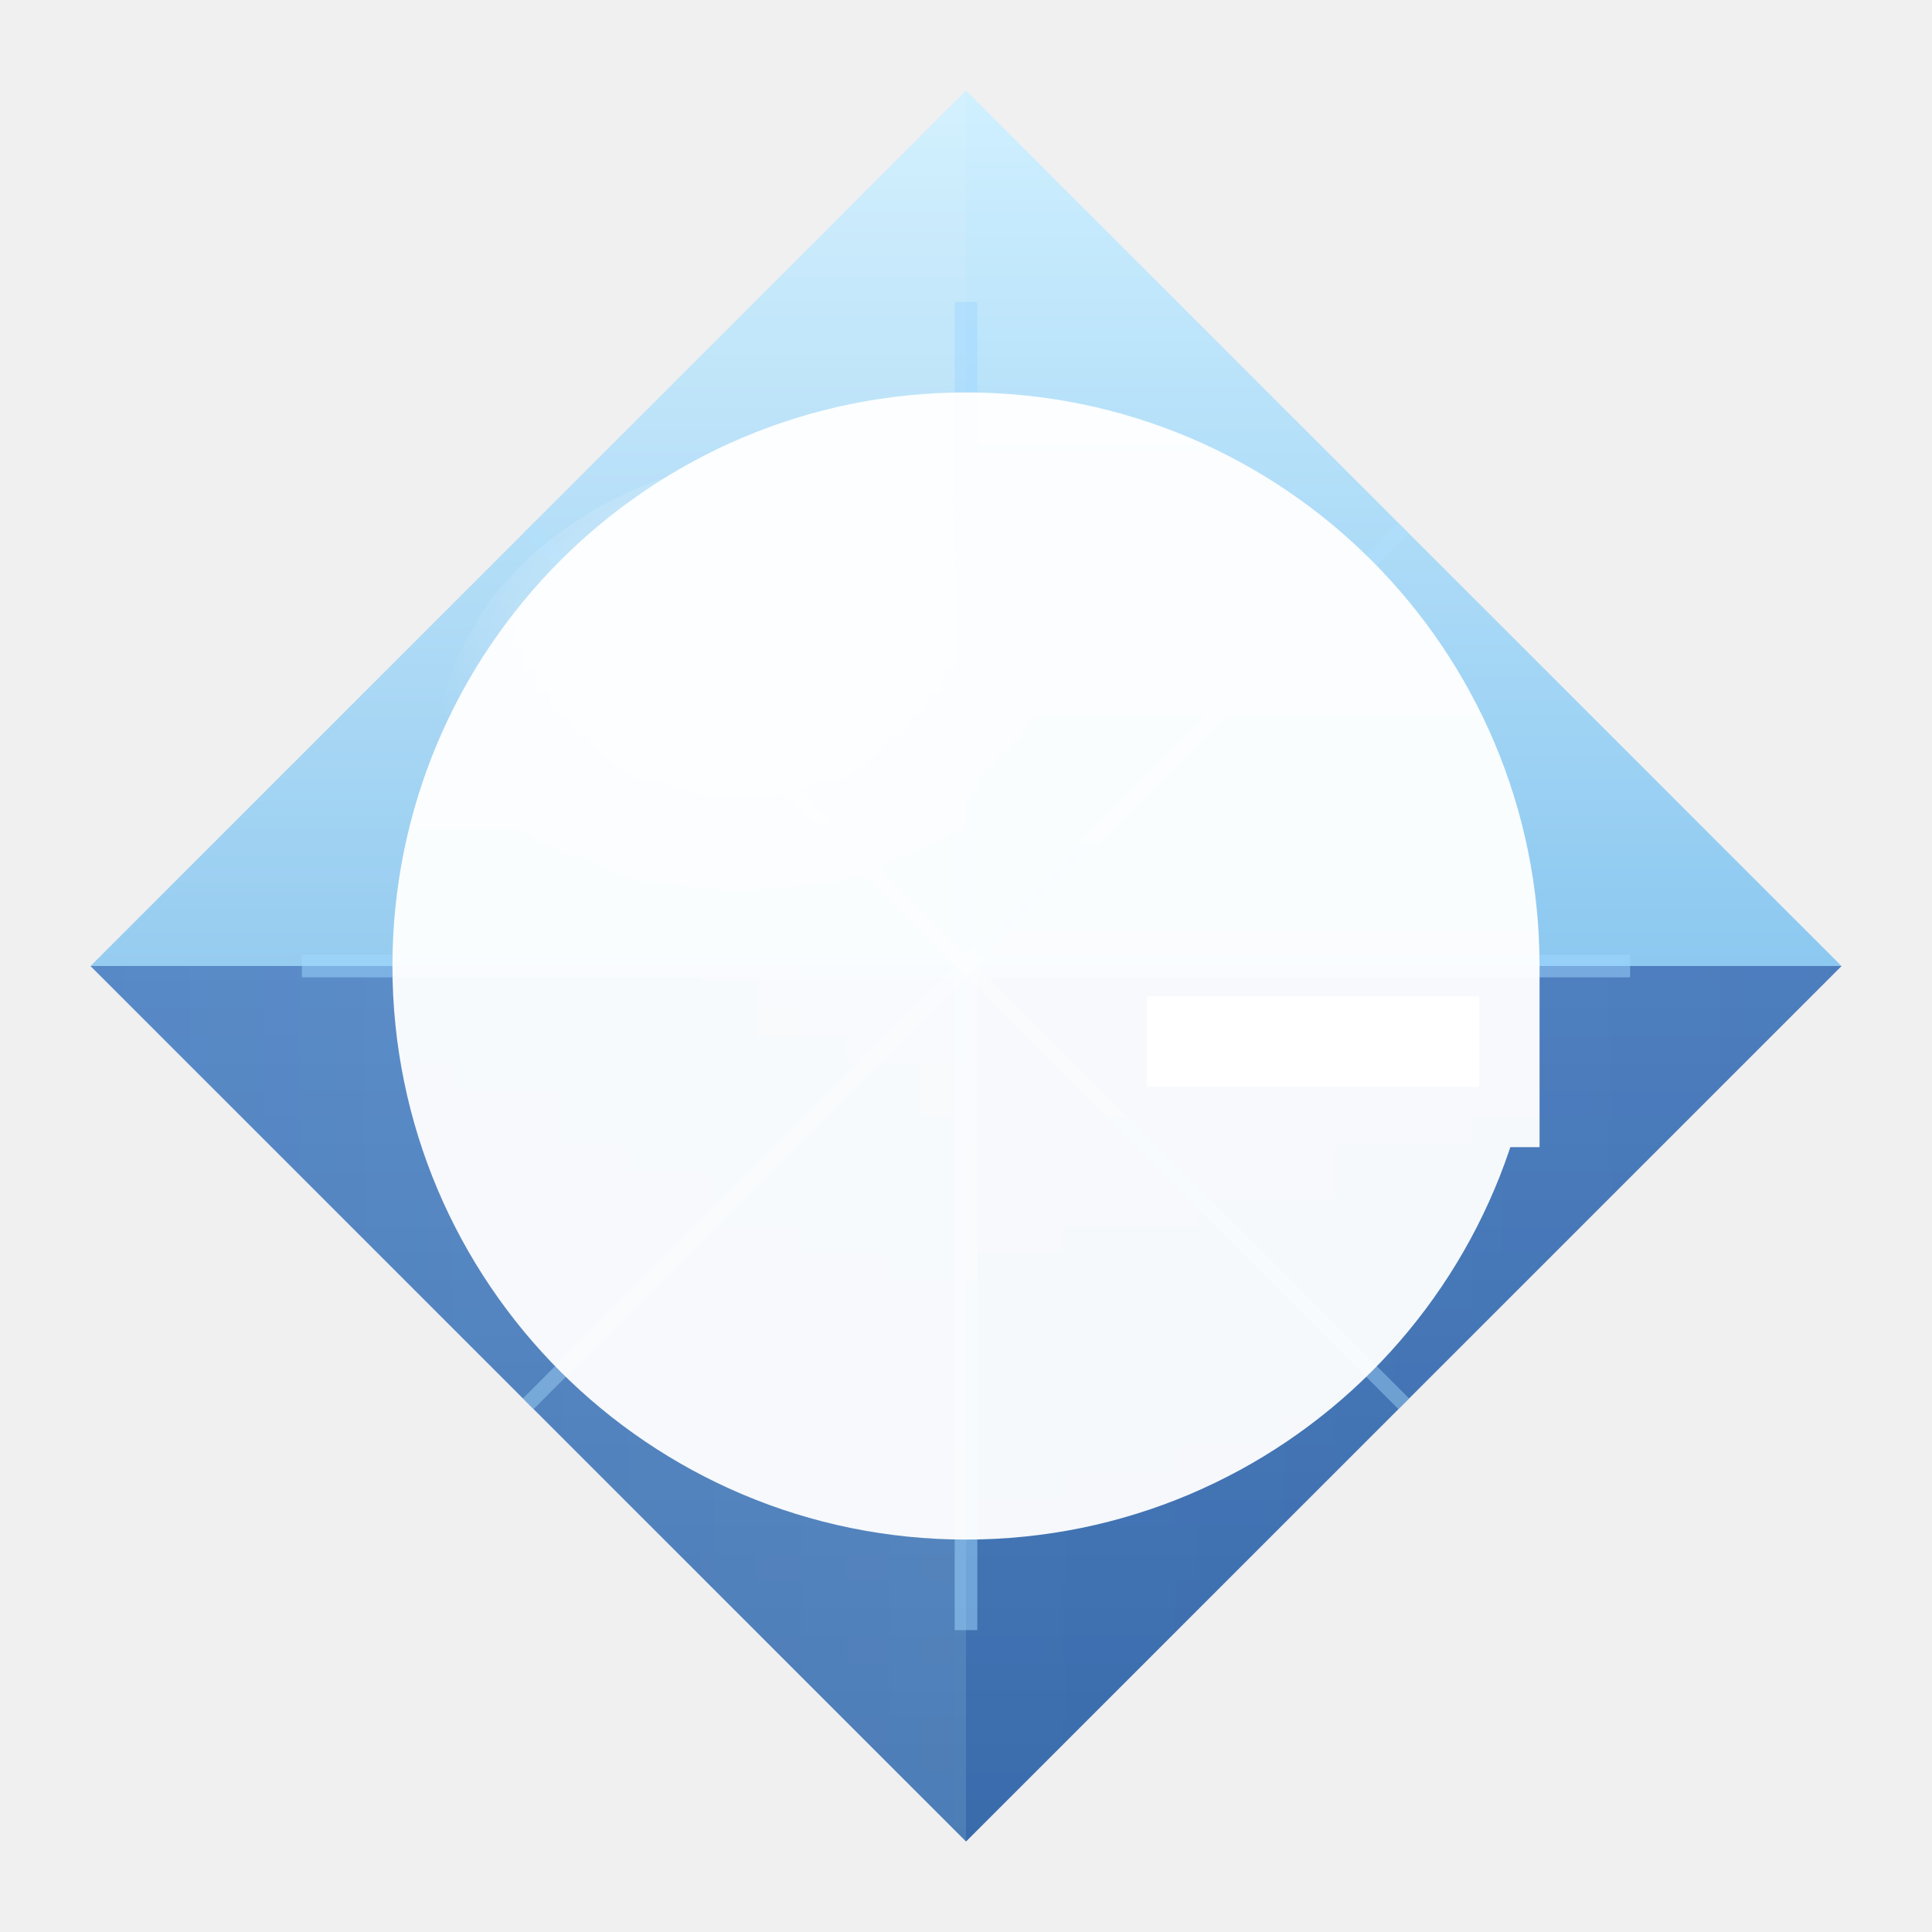
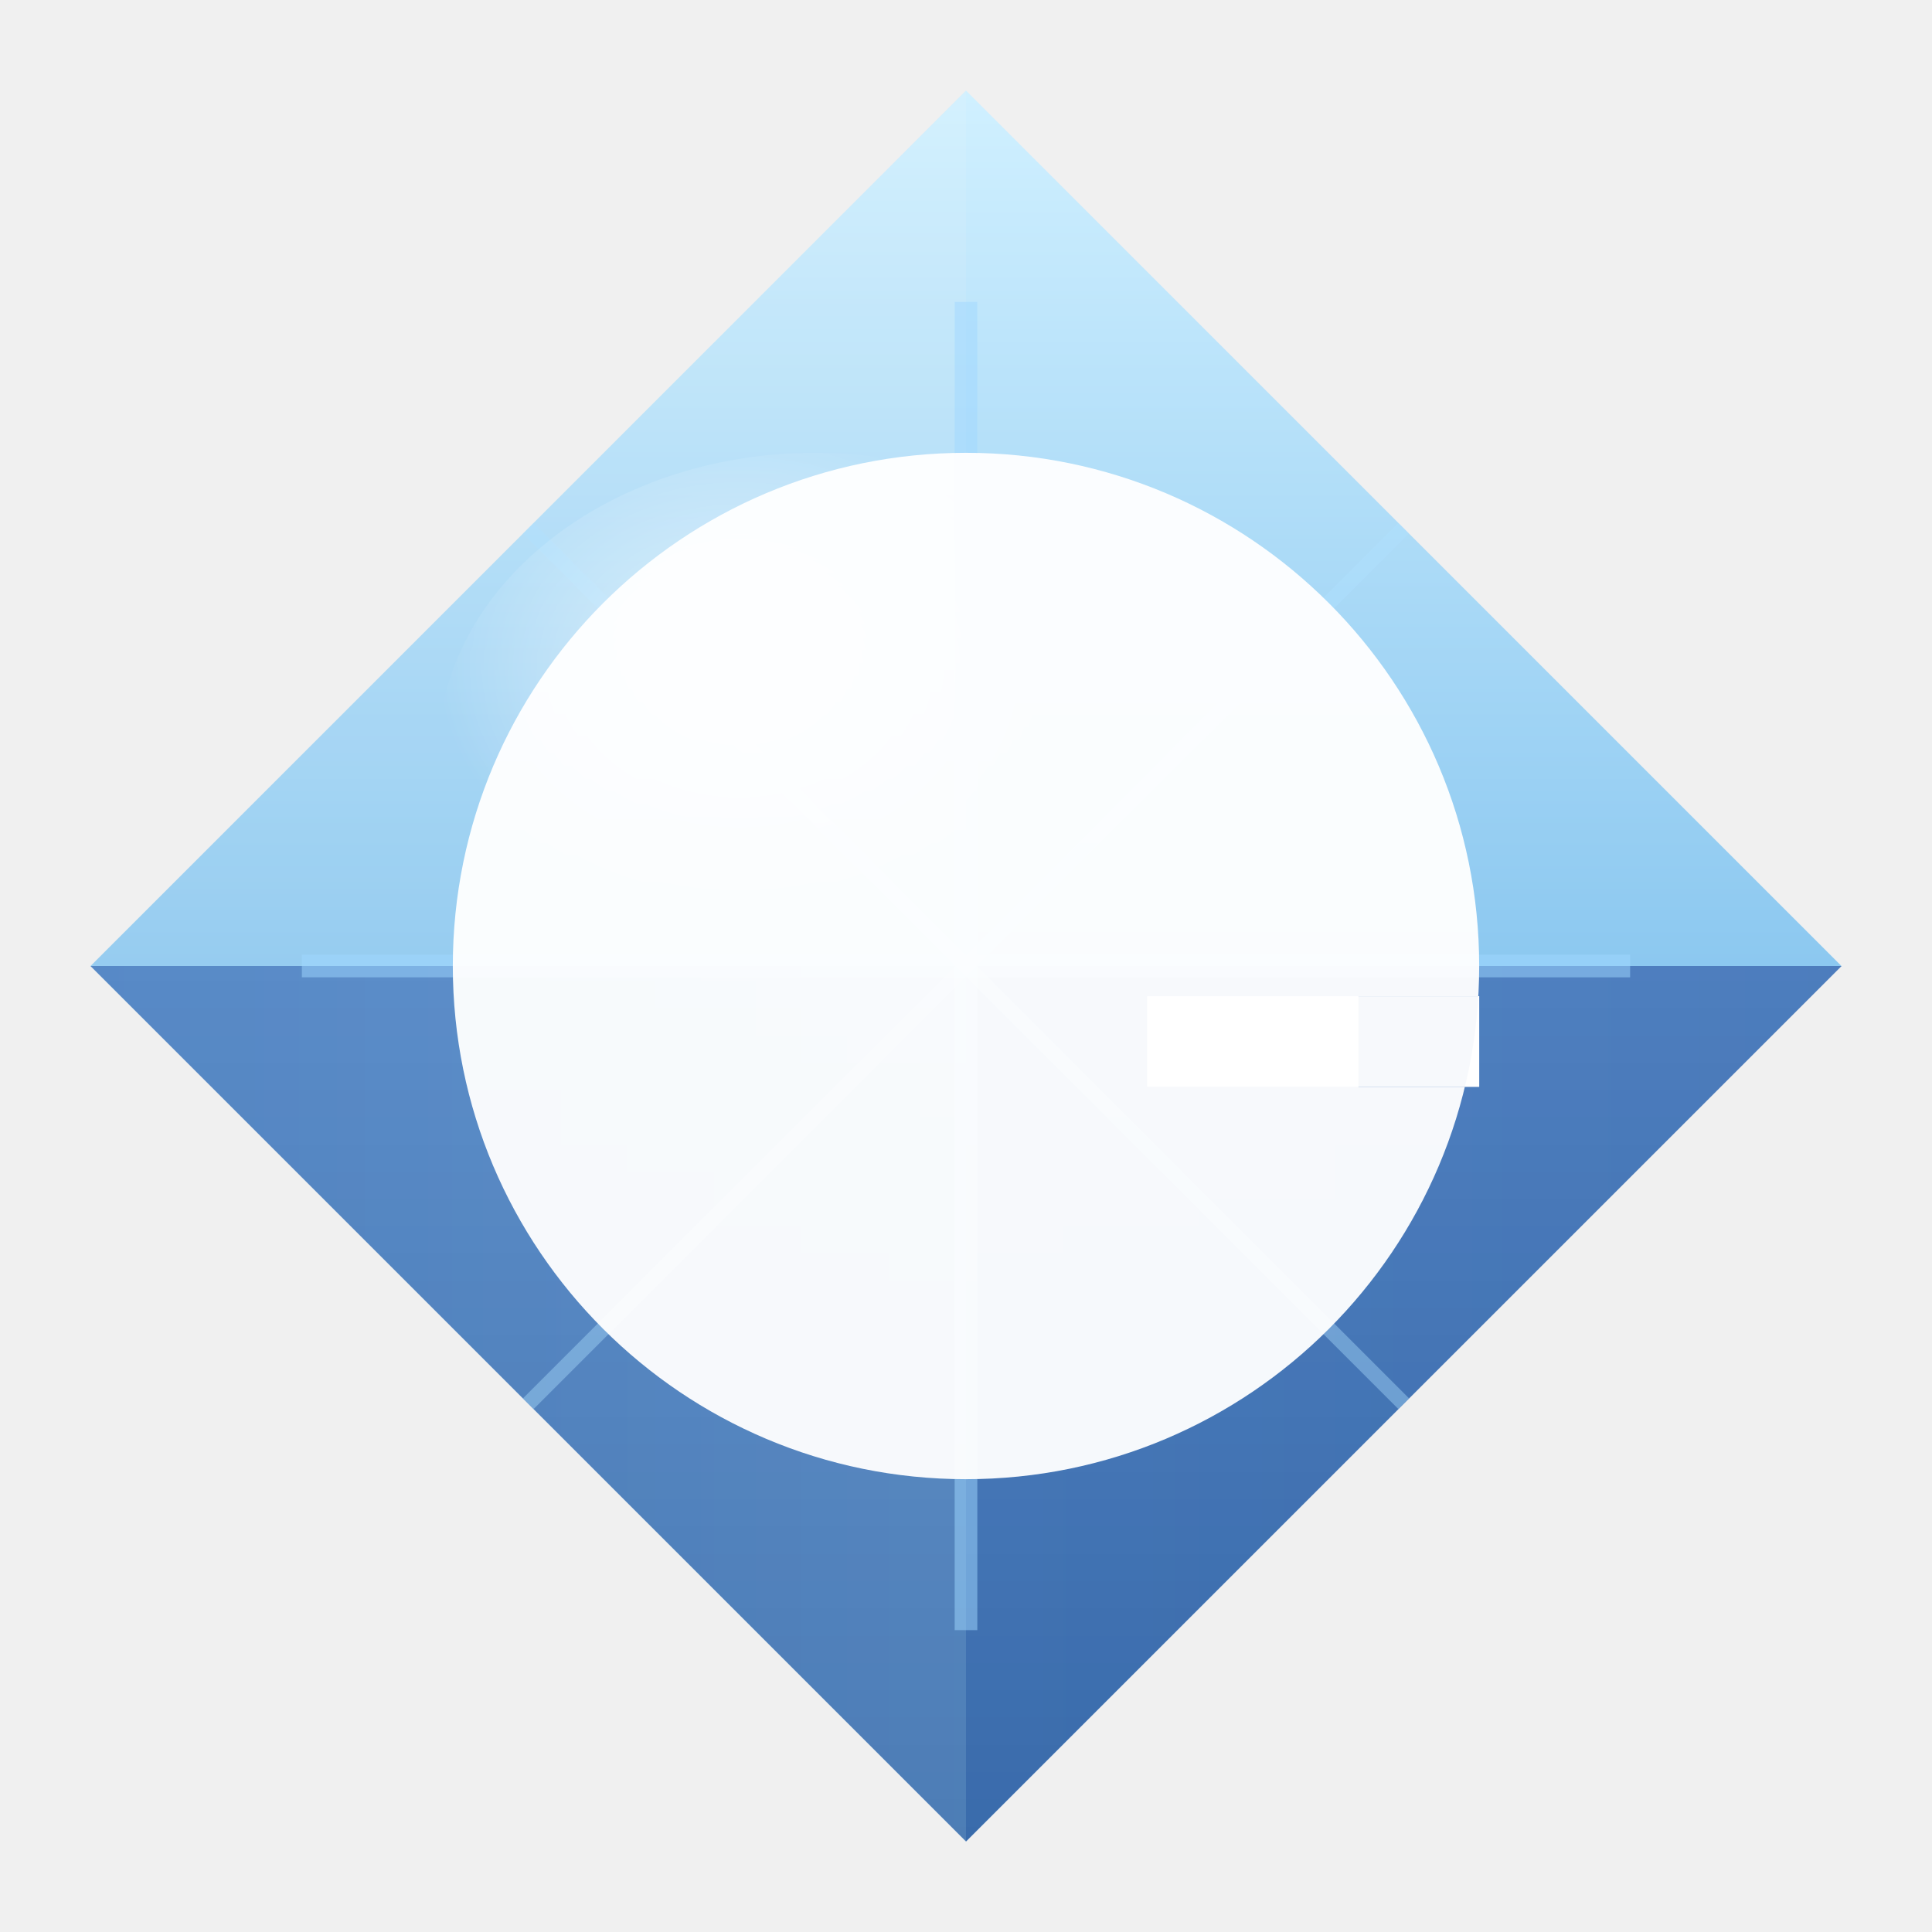
<svg xmlns="http://www.w3.org/2000/svg" viewBox="0 0 128 128">
  <defs>
    <linearGradient id="topFacet" x1="0%" y1="0%" x2="0%" y2="100%">
      <stop offset="0%" style="stop-color:#d0f0ff" />
      <stop offset="100%" style="stop-color:#8cc8f0" />
    </linearGradient>
    <linearGradient id="leftFacet" x1="0%" y1="0%" x2="100%" y2="0%">
      <stop offset="0%" style="stop-color:#5090d0" />
      <stop offset="100%" style="stop-color:#80b8e8" />
    </linearGradient>
    <linearGradient id="rightFacet" x1="0%" y1="0%" x2="100%" y2="0%">
      <stop offset="0%" style="stop-color:#6098d8" />
      <stop offset="100%" style="stop-color:#4070b0" />
    </linearGradient>
    <linearGradient id="bottomFacet" x1="0%" y1="0%" x2="0%" y2="100%">
      <stop offset="0%" style="stop-color:#5080c0" />
      <stop offset="100%" style="stop-color:#3060a0" />
    </linearGradient>
    <radialGradient id="highlight" cx="40%" cy="35%" r="40%">
      <stop offset="0%" style="stop-color:#ffffff;stop-opacity:0.6" />
      <stop offset="100%" style="stop-color:#ffffff;stop-opacity:0" />
    </radialGradient>
  </defs>
  <polygon points="64,6 122,64 64,64" fill="url(#topFacet)" />
  <polygon points="64,6 6,64 64,64" fill="url(#topFacet)" opacity="0.9" />
  <polygon points="6,64 64,64 64,122" fill="url(#leftFacet)" opacity="0.85" />
  <polygon points="122,64 64,64 64,122" fill="url(#rightFacet)" />
  <polygon points="64,64 6,64 64,122" fill="url(#bottomFacet)" opacity="0.7" />
  <polygon points="64,64 122,64 64,122" fill="url(#bottomFacet)" opacity="0.8" />
  <line x1="64" y1="20" x2="64" y2="108" stroke="#a0d8ff" stroke-width="1.5" opacity="0.5" />
  <line x1="20" y1="64" x2="108" y2="64" stroke="#a0d8ff" stroke-width="1.5" opacity="0.5" />
  <line x1="35" y1="35" x2="93" y2="93" stroke="#b0e0ff" stroke-width="1" opacity="0.4" />
  <line x1="93" y1="35" x2="35" y2="93" stroke="#b0e0ff" stroke-width="1" opacity="0.4" />
  <ellipse cx="54" cy="50" rx="25" ry="20" fill="url(#highlight)" />
  <g fill="white">
-     <path d="M 64 30              A 34 34 0 1 0 64 98              A 34 34 0 0 0 98 64              L 98 72              L 90 72              L 90 66              L 98 66              L 98 64              A 34 34 0 0 0 64 30 Z" fill="white" opacity="0.95" stroke="white" stroke-width="8" />
+     <path d="M 64 30              A 34 34 0 1 0 64 98              A 34 34 0 0 0 98 64              L 98 72              L 90 72              L 90 66              L 98 66              L 98 64              A 34 34 0 0 0 64 30 Z" fill="white" opacity="0.95" />
    <rect x="76" y="66" width="22" height="6" fill="white" opacity="0.95" />
  </g>
</svg>
